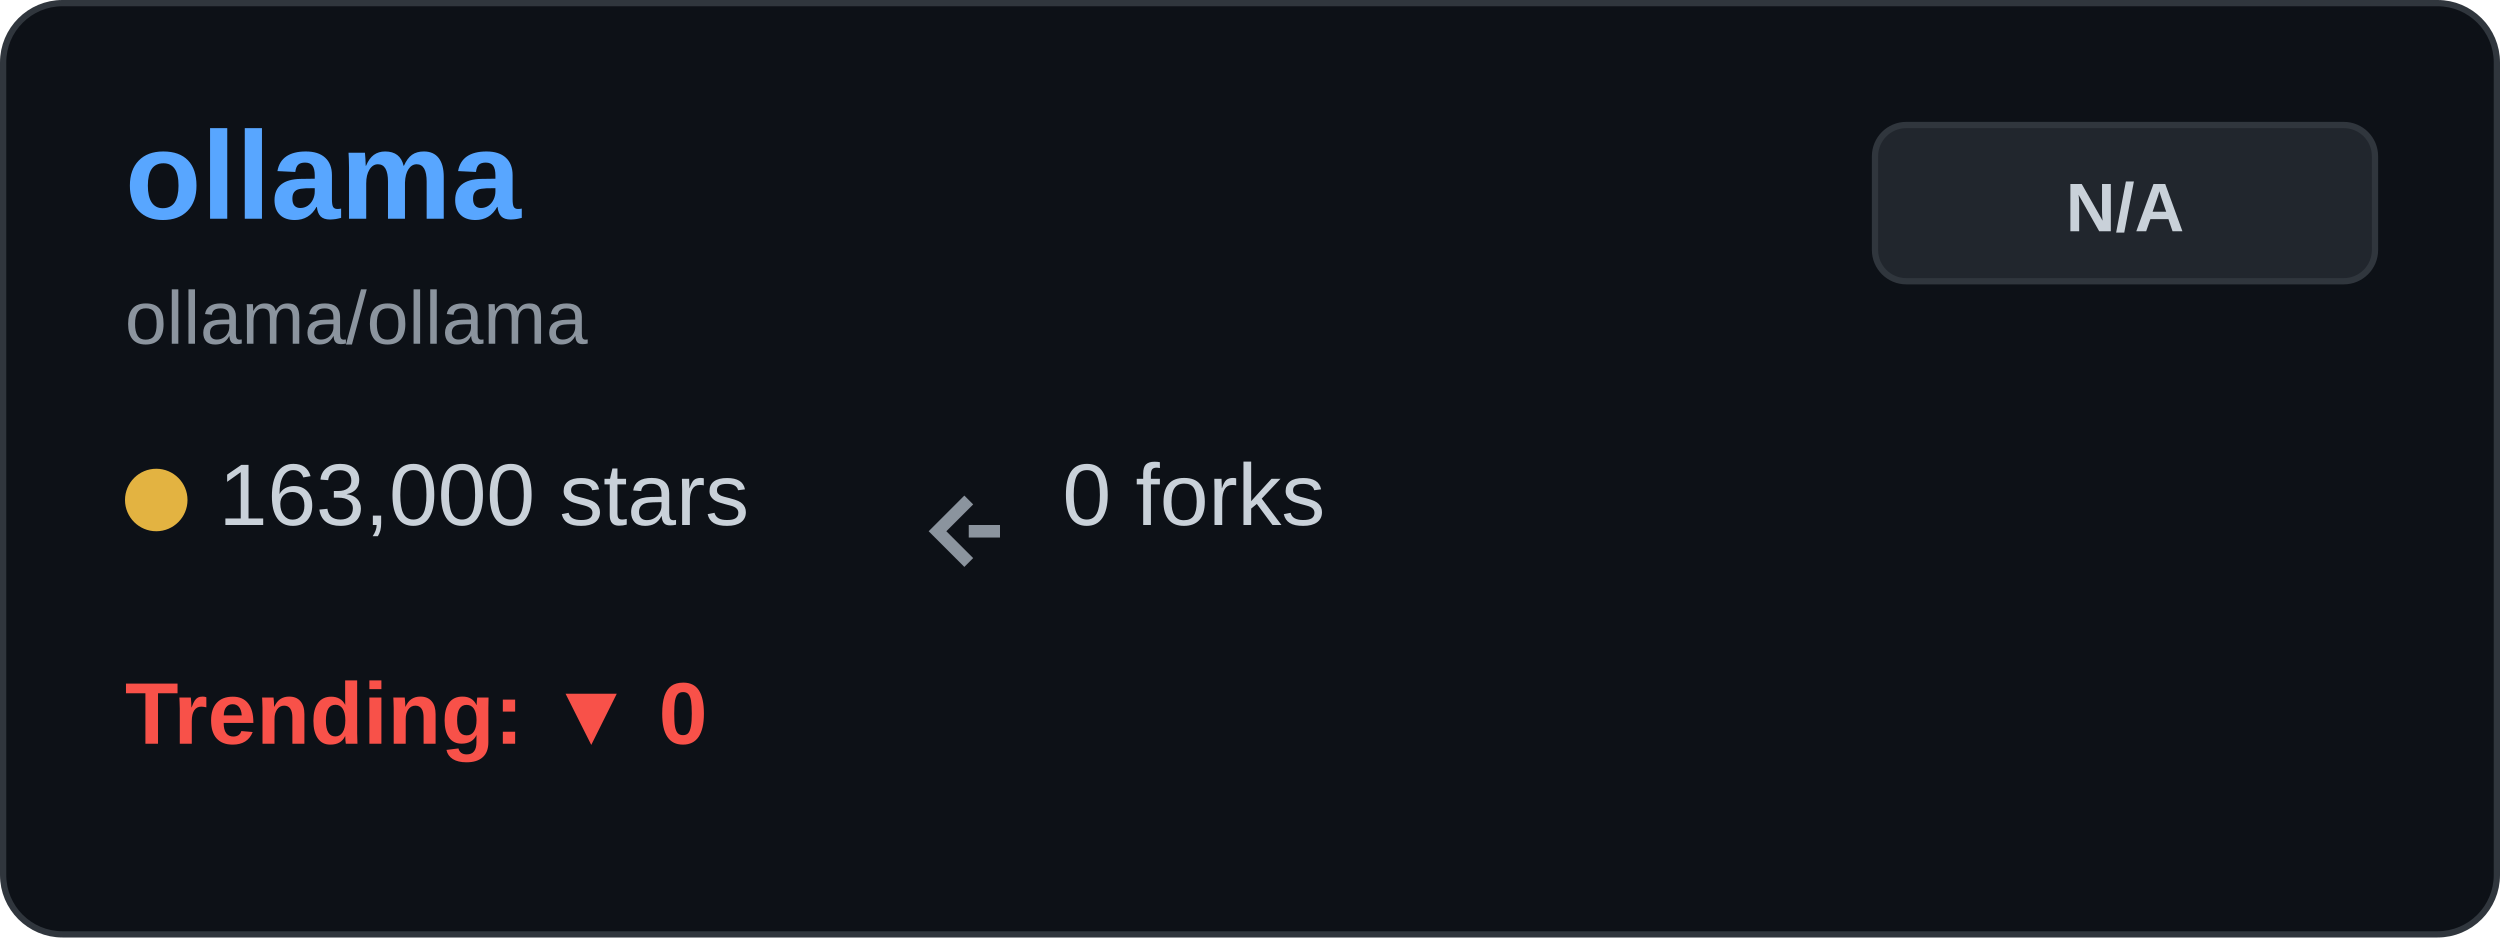
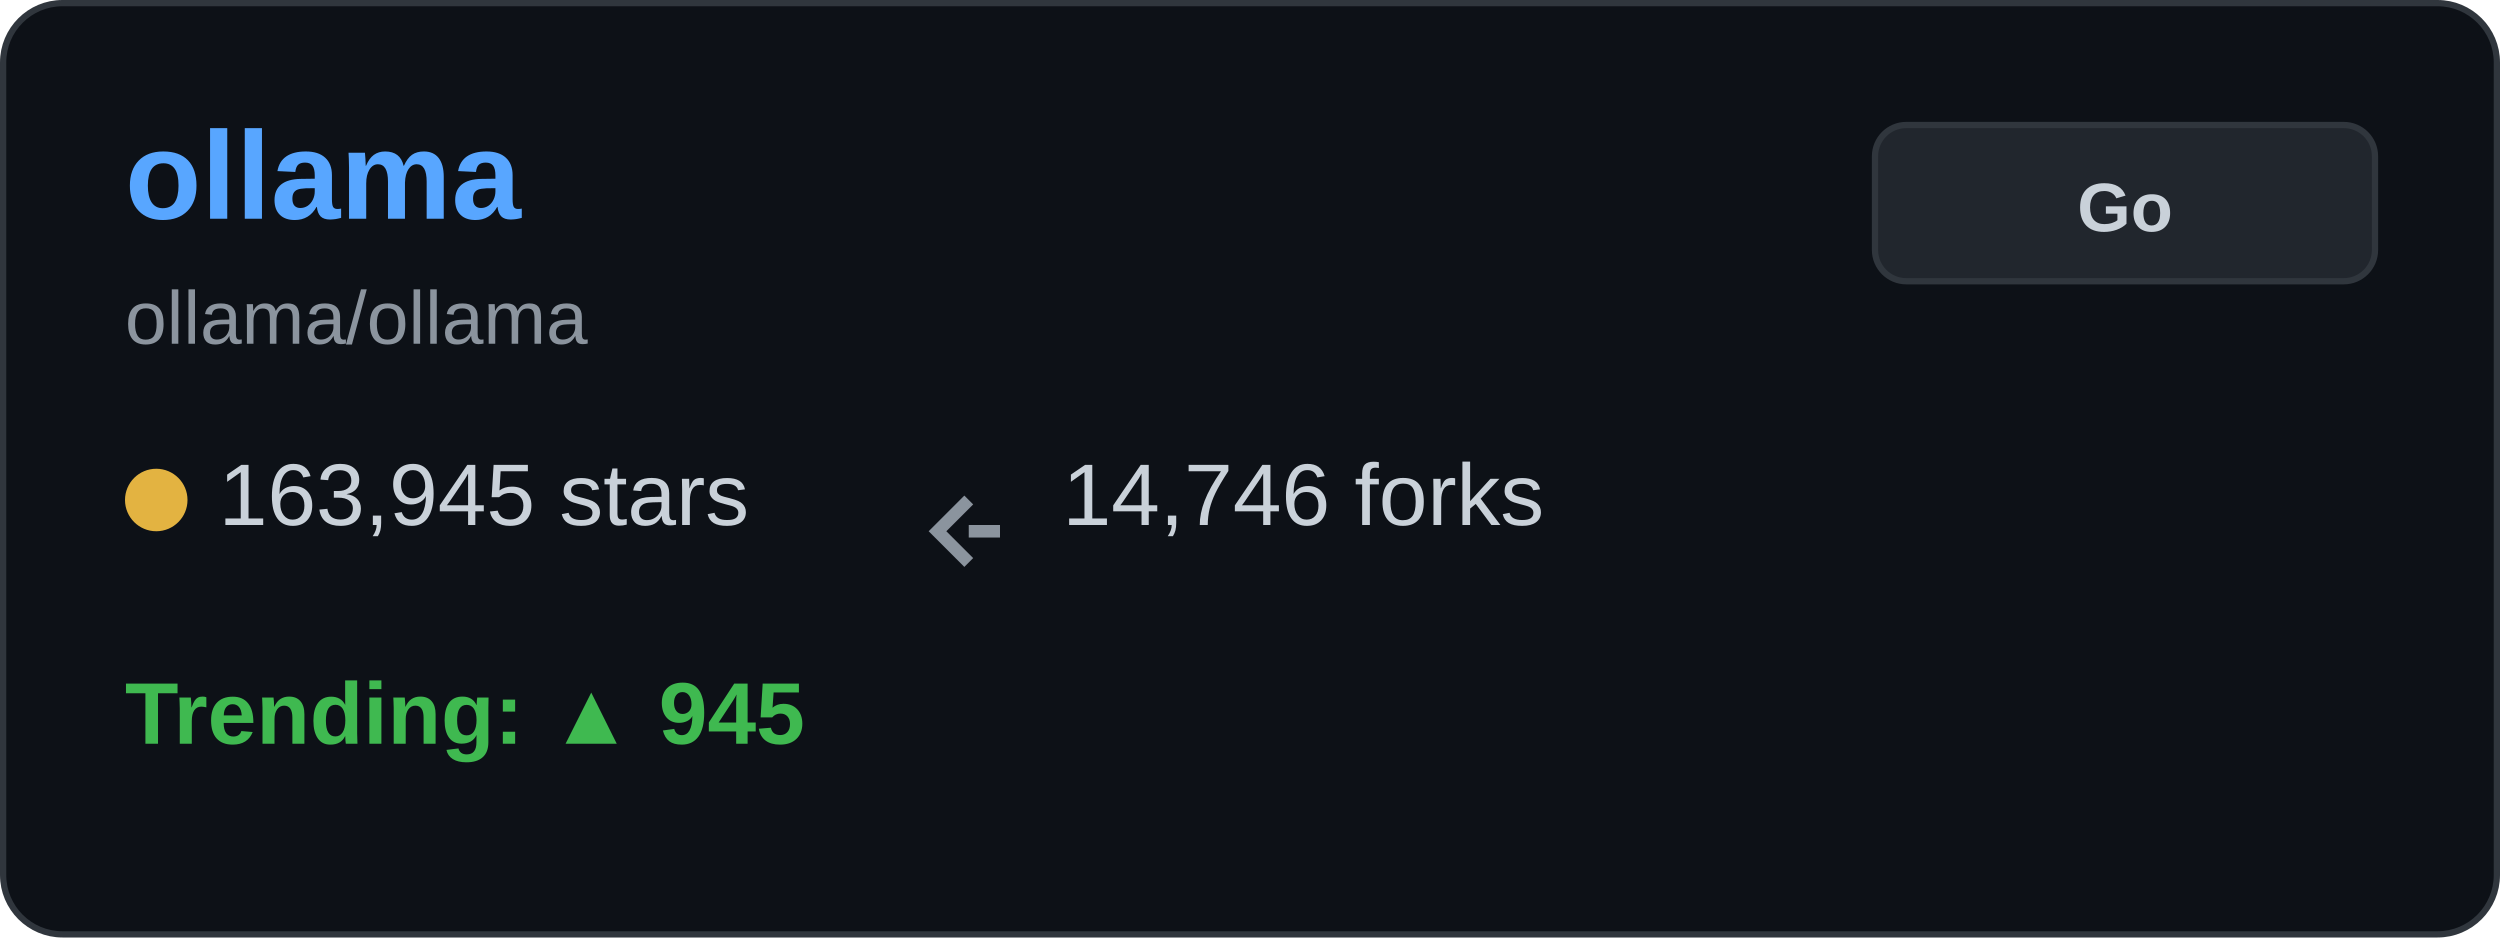
<svg xmlns="http://www.w3.org/2000/svg" width="400" height="150" viewBox="0 0 400 150" fill="none">
  <rect x="0.5" y="0.5" width="399" height="149" rx="9.5" fill="#0d1117" stroke="#30363d" />
  <text x="20" y="35" font-family="Arial, sans-serif" font-size="20" font-weight="bold" fill="#58a6ff">ollama</text>
  <text x="20" y="55" font-family="Arial, sans-serif" font-size="12" fill="#8b949e">ollama/ollama</text>
  <g transform="translate(20, 80)">
    <circle cx="5" cy="0" r="5" fill="#e3b341" />
-     <text x="15" y="4" font-family="Arial, sans-serif" font-size="14" fill="#c9d1d9">163,000 stars</text>
+     <text x="15" y="4" font-family="Arial, sans-serif" font-size="14" fill="#c9d1d9">163,945 stars</text>
  </g>
  <g transform="translate(150, 80)">
    <path d="M5 0 L0 5 L5 10 M5 5 L10 5" stroke="#8b949e" stroke-width="2" fill="none" />
-     <text x="20" y="4" font-family="Arial, sans-serif" font-size="14" fill="#c9d1d9">0 forks</text>
+     <text x="20" y="4" font-family="Arial, sans-serif" font-size="14" fill="#c9d1d9">14,746 forks</text>
  </g>
  <g transform="translate(20, 115)">
-     <text x="0" y="4" font-family="Arial, sans-serif" font-size="14" font-weight="bold" fill="#f85149">Trending: ▼ 0</text>
+     <text x="0" y="4" font-family="Arial, sans-serif" font-size="14" font-weight="bold" fill="#3fb950">Trending: ▲ 945</text>
  </g>
  <rect x="300" y="20" width="80" height="25" rx="5" fill="#21262d" stroke="#30363d" />
-   <text x="340" y="37" font-family="Arial, sans-serif" font-size="11" font-weight="bold" fill="#c9d1d9" text-anchor="middle">N/A</text>
+   <text x="340" y="37" font-family="Arial, sans-serif" font-size="11" font-weight="bold" fill="#c9d1d9" text-anchor="middle">Go</text>
</svg>
